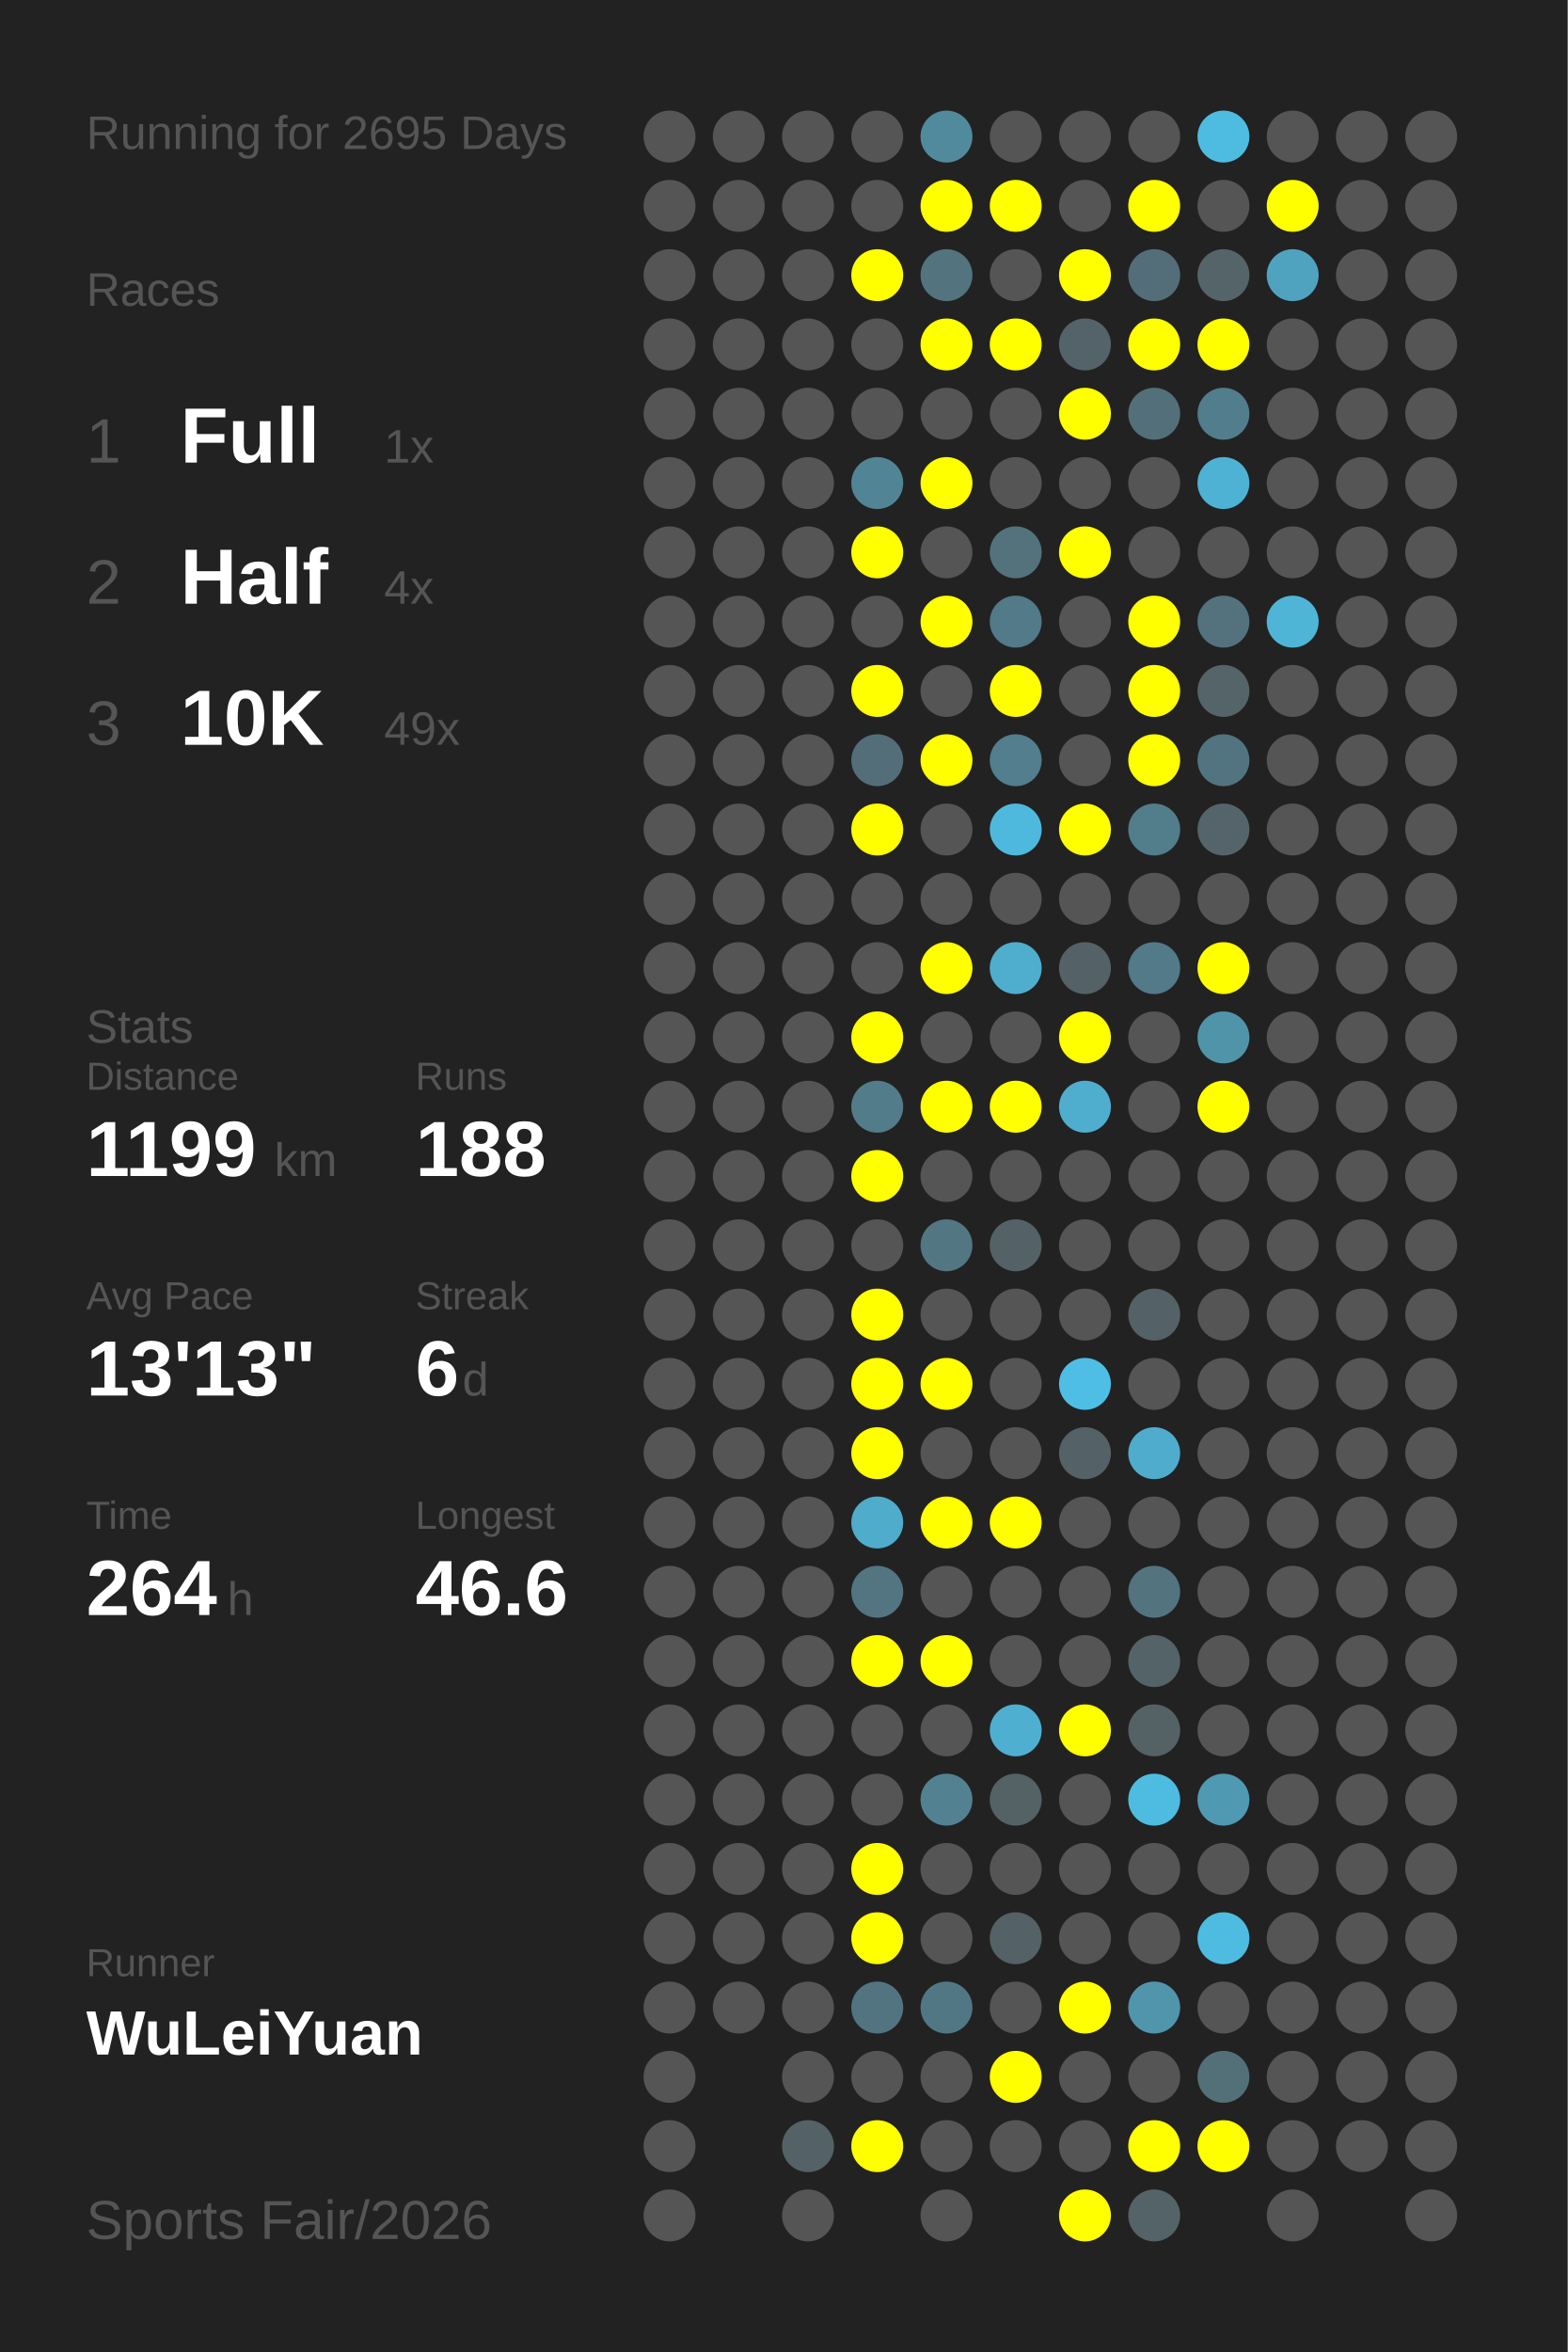
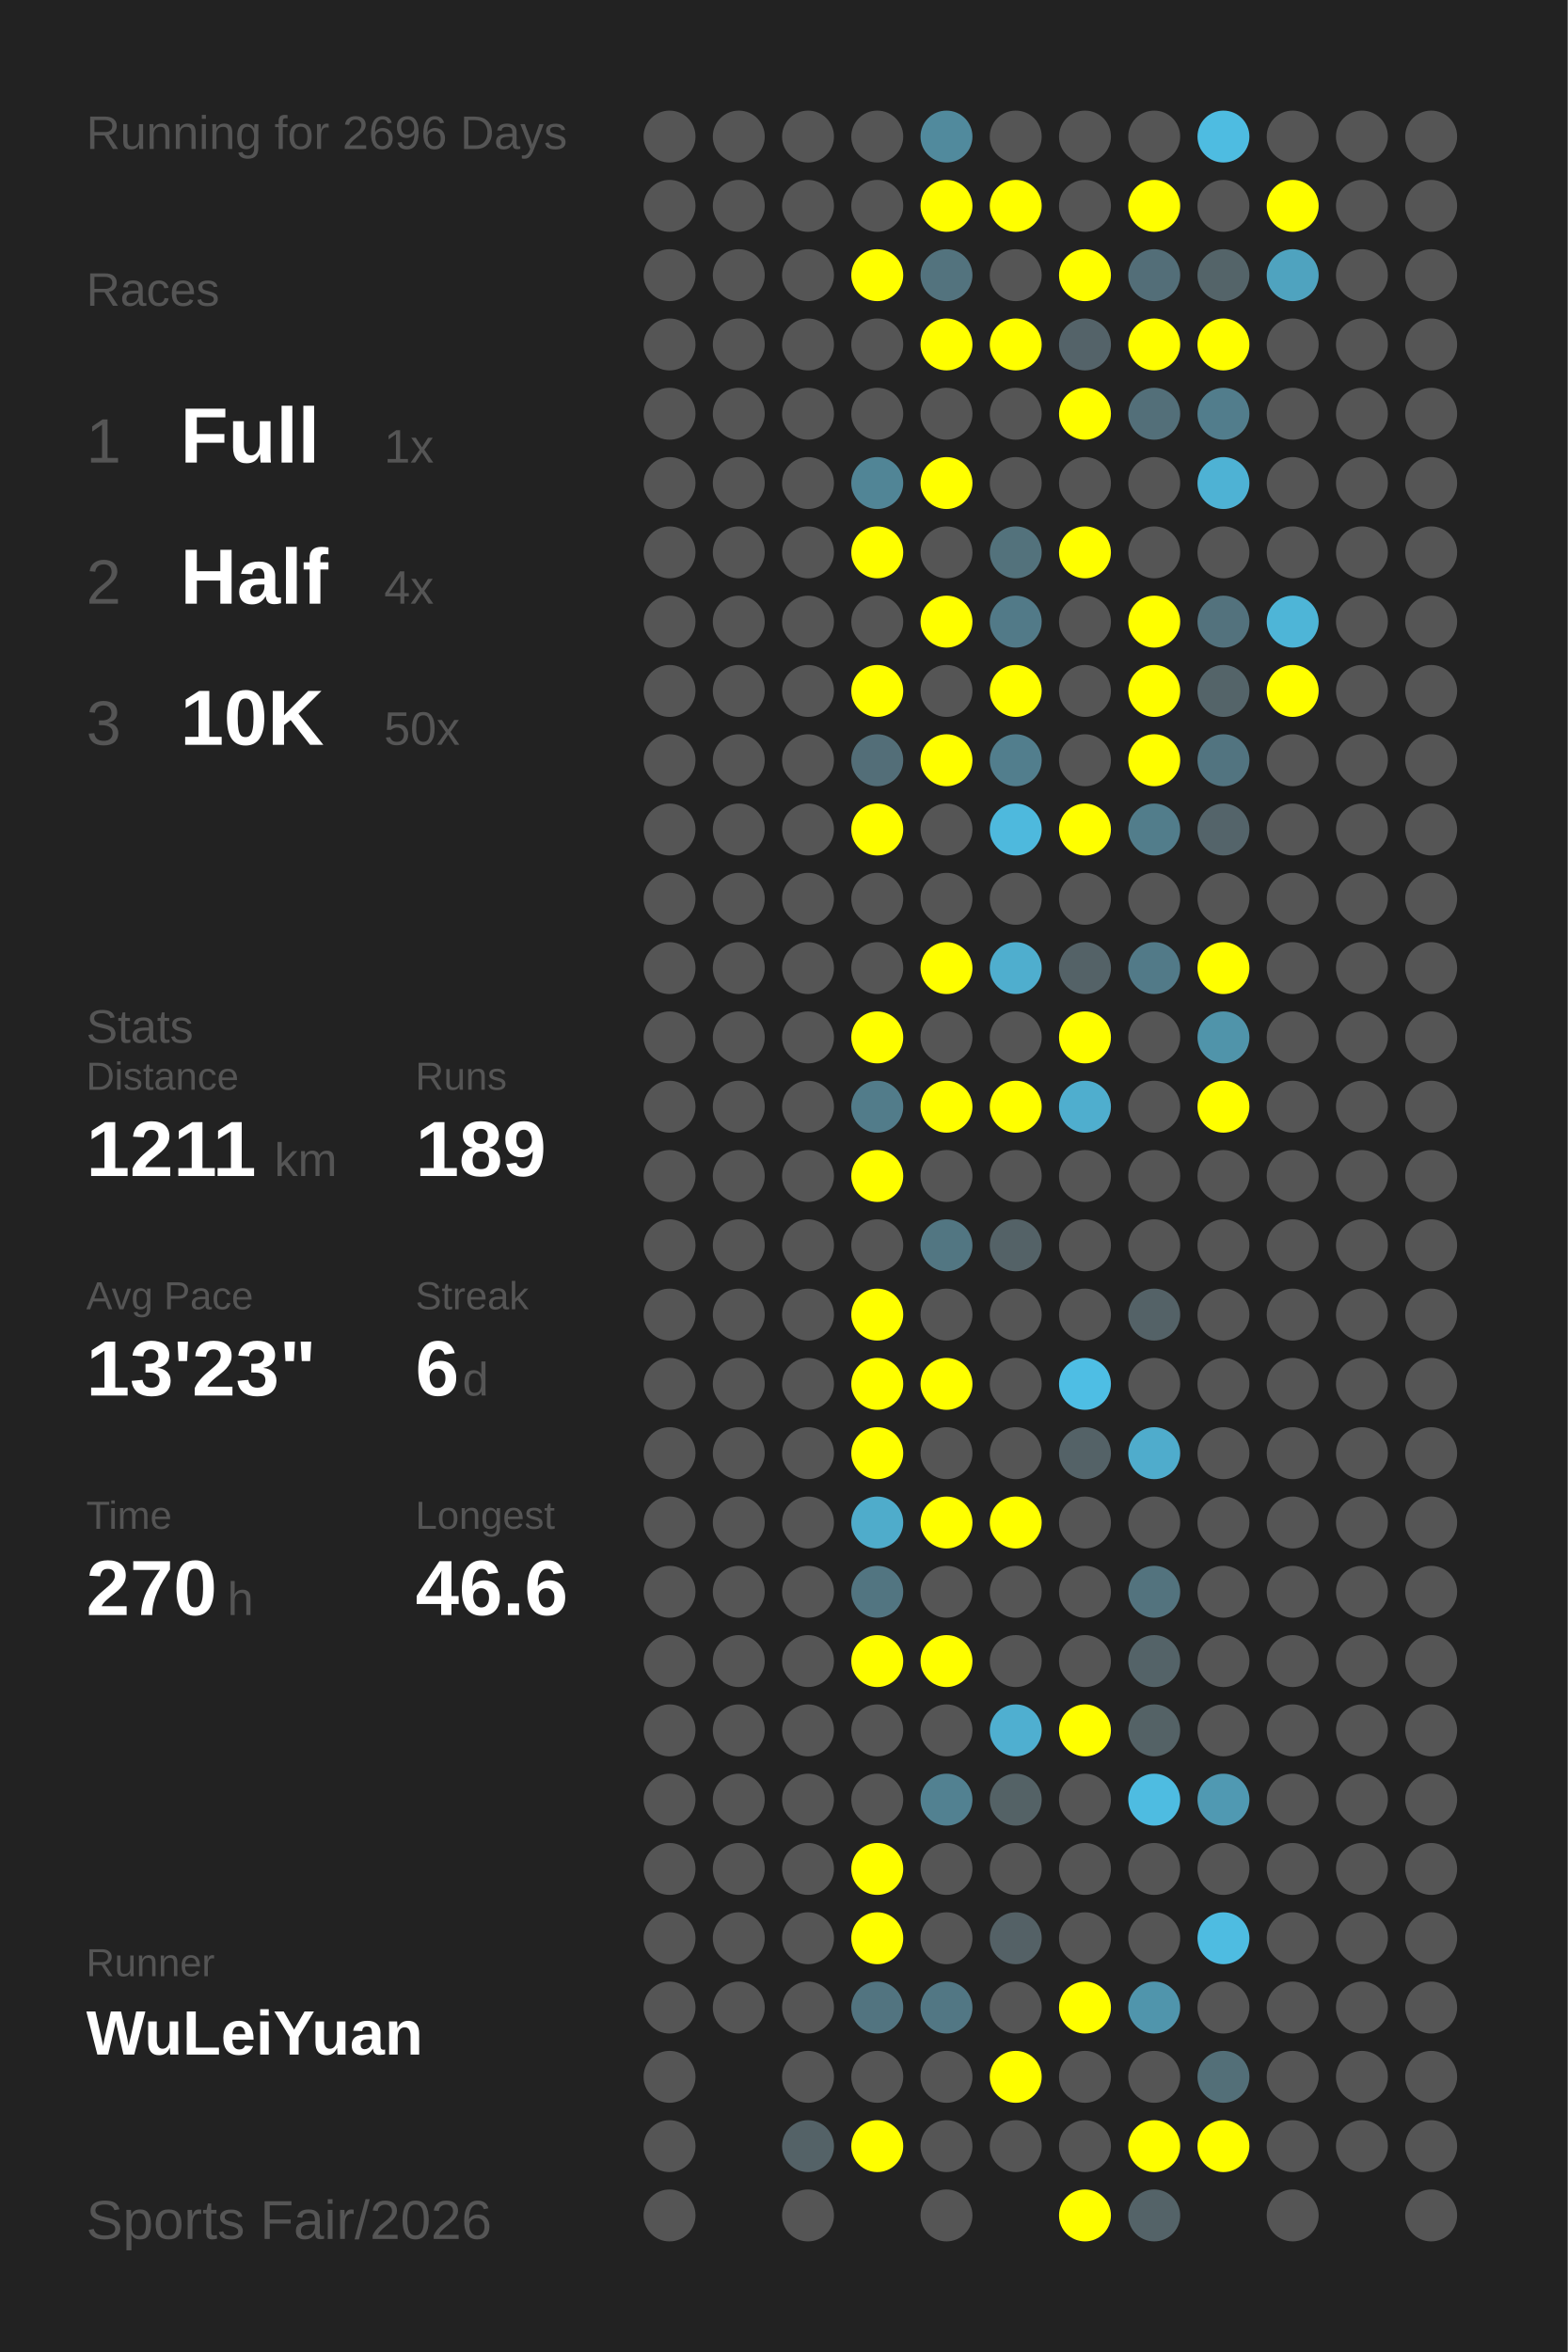
<svg xmlns="http://www.w3.org/2000/svg" baseProfile="full" height="300mm" version="1.1" viewBox="0,0,200,300" width="200mm">
  <defs />
  <rect fill="#222222" height="300" width="200" x="0" y="0" />
-   <text fill="#555555" style="font-size:6px; font-family:Arial;" x="11" y="19">Running for 2695 Days</text>
+   <text fill="#555555" style="font-size:6px; font-family:Arial;" x="11" y="19">Running for 2696 Days</text>
  <text fill="#555555" style="font-size:6px; font-family:Arial;" x="11" y="39">Races</text>
  <text fill="#555555" style="font-size:8px; font-family:Arial;" x="11" y="59">1</text>
  <text fill="#FFFFFF" style="font-size:10px; font-family:Arial; font-weight:bold;" x="23" y="59">Full</text>
  <text fill="#555555" style="font-size:6px; font-family:Arial;" x="49" y="59">1x</text>
  <text fill="#555555" style="font-size:8px; font-family:Arial;" x="11" y="77">2</text>
  <text fill="#FFFFFF" style="font-size:10px; font-family:Arial; font-weight:bold;" x="23" y="77">Half</text>
  <text fill="#555555" style="font-size:6px; font-family:Arial;" x="49" y="77">4x</text>
  <text fill="#555555" style="font-size:8px; font-family:Arial;" x="11" y="95">3</text>
  <text fill="#FFFFFF" style="font-size:10px; font-family:Arial; font-weight:bold;" x="23" y="95">10K</text>
-   <text fill="#555555" style="font-size:6px; font-family:Arial;" x="49" y="95">49x</text>
+   <text fill="#555555" style="font-size:6px; font-family:Arial;" x="49" y="95">50x</text>
  <text fill="#555555" style="font-size:6px; font-family:Arial;" x="11" y="133">Stats</text>
  <text fill="#555555" style="font-size:5px; font-family:Arial;" x="11" y="139">Distance</text>
-   <text fill="#FFFFFF" style="font-size:10px; font-family:Arial; font-weight:bold;" x="11" y="150">1199</text>
+   <text fill="#FFFFFF" style="font-size:10px; font-family:Arial; font-weight:bold;" x="11" y="150">1211</text>
  <text fill="#555555" style="font-size:6px; font-family:Arial;" x="35" y="150">km</text>
  <text fill="#555555" style="font-size:5px; font-family:Arial;" x="53" y="139">Runs</text>
-   <text fill="#FFFFFF" style="font-size:10px; font-family:Arial; font-weight:bold;" x="53" y="150">188</text>
+   <text fill="#FFFFFF" style="font-size:10px; font-family:Arial; font-weight:bold;" x="53" y="150">189</text>
  <text fill="#555555" style="font-size:5px; font-family:Arial;" x="11" y="167">Avg Pace</text>
-   <text fill="#FFFFFF" style="font-size:10px; font-family:Arial; font-weight:bold;" x="11" y="178">13'13"</text>
+   <text fill="#FFFFFF" style="font-size:10px; font-family:Arial; font-weight:bold;" x="11" y="178">13'23"</text>
  <text fill="#555555" style="font-size:5px; font-family:Arial;" x="53" y="167">Streak</text>
  <text fill="#FFFFFF" style="font-size:10px; font-family:Arial; font-weight:bold;" x="53" y="178">6</text>
  <text fill="#555555" style="font-size:6px; font-family:Arial;" x="59" y="178">d</text>
  <text fill="#555555" style="font-size:5px; font-family:Arial;" x="11" y="195">Time</text>
-   <text fill="#FFFFFF" style="font-size:10px; font-family:Arial; font-weight:bold;" x="11" y="206">264</text>
+   <text fill="#FFFFFF" style="font-size:10px; font-family:Arial; font-weight:bold;" x="11" y="206">270</text>
  <text fill="#555555" style="font-size:6px; font-family:Arial;" x="29" y="206">h</text>
  <text fill="#555555" style="font-size:5px; font-family:Arial;" x="53" y="195">Longest</text>
  <text fill="#FFFFFF" style="font-size:10px; font-family:Arial; font-weight:bold;" x="53" y="206">46.6</text>
  <text fill="#555555" style="font-size:5px; font-family:Arial;" x="11" y="252.065">Runner</text>
  <text fill="#FFFFFF" style="font-size:8px; font-family:Arial; font-weight:bold;" x="11" y="262.065">WuLeiYuan</text>
  <text fill="#555555" style="font-size:7px; font-family:Arial;" x="11" y="285.581">Sports Fair/2026</text>
  <circle cx="85.417" cy="17.419" fill="#555555" r="3.312" />
  <circle cx="85.417" cy="26.258" fill="#555555" r="3.312" />
  <circle cx="85.417" cy="35.097" fill="#555555" r="3.312" />
  <circle cx="85.417" cy="43.935" fill="#555555" r="3.312" />
  <circle cx="85.417" cy="52.774" fill="#555555" r="3.312" />
  <circle cx="85.417" cy="61.613" fill="#555555" r="3.312" />
  <circle cx="85.417" cy="70.452" fill="#555555" r="3.312" />
  <circle cx="85.417" cy="79.29" fill="#555555" r="3.312" />
  <circle cx="85.417" cy="88.129" fill="#555555" r="3.312" />
  <circle cx="85.417" cy="96.968" fill="#555555" r="3.312" />
  <circle cx="85.417" cy="105.806" fill="#555555" r="3.312" />
  <circle cx="85.417" cy="114.645" fill="#555555" r="3.312" />
  <circle cx="85.417" cy="123.484" fill="#555555" r="3.312" />
  <circle cx="85.417" cy="132.323" fill="#555555" r="3.312" />
  <circle cx="85.417" cy="141.161" fill="#555555" r="3.312" />
  <circle cx="85.417" cy="150" fill="#555555" r="3.312" />
  <circle cx="85.417" cy="158.839" fill="#555555" r="3.312" />
  <circle cx="85.417" cy="167.677" fill="#555555" r="3.312" />
  <circle cx="85.417" cy="176.516" fill="#555555" r="3.312" />
  <circle cx="85.417" cy="185.355" fill="#555555" r="3.312" />
  <circle cx="85.417" cy="194.194" fill="#555555" r="3.312" />
  <circle cx="85.417" cy="203.032" fill="#555555" r="3.312" />
  <circle cx="85.417" cy="211.871" fill="#555555" r="3.312" />
  <circle cx="85.417" cy="220.71" fill="#555555" r="3.312" />
  <circle cx="85.417" cy="229.548" fill="#555555" r="3.312" />
  <circle cx="85.417" cy="238.387" fill="#555555" r="3.312" />
  <circle cx="85.417" cy="247.226" fill="#555555" r="3.312" />
  <circle cx="85.417" cy="256.065" fill="#555555" r="3.312" />
  <circle cx="85.417" cy="264.903" fill="#555555" r="3.312" />
  <circle cx="85.417" cy="273.742" fill="#555555" r="3.312" />
  <circle cx="85.417" cy="282.581" fill="#555555" r="3.312" />
  <circle cx="94.25" cy="17.419" fill="#555555" r="3.312" />
  <circle cx="94.25" cy="26.258" fill="#555555" r="3.312" />
  <circle cx="94.25" cy="35.097" fill="#555555" r="3.312" />
  <circle cx="94.25" cy="43.935" fill="#555555" r="3.312" />
  <circle cx="94.25" cy="52.774" fill="#555555" r="3.312" />
  <circle cx="94.25" cy="61.613" fill="#555555" r="3.312" />
  <circle cx="94.25" cy="70.452" fill="#555555" r="3.312" />
  <circle cx="94.25" cy="79.29" fill="#555555" r="3.312" />
  <circle cx="94.25" cy="88.129" fill="#555555" r="3.312" />
  <circle cx="94.25" cy="96.968" fill="#555555" r="3.312" />
  <circle cx="94.25" cy="105.806" fill="#555555" r="3.312" />
  <circle cx="94.25" cy="114.645" fill="#555555" r="3.312" />
  <circle cx="94.25" cy="123.484" fill="#555555" r="3.312" />
  <circle cx="94.25" cy="132.323" fill="#555555" r="3.312" />
  <circle cx="94.25" cy="141.161" fill="#555555" r="3.312" />
  <circle cx="94.25" cy="150" fill="#555555" r="3.312" />
  <circle cx="94.25" cy="158.839" fill="#555555" r="3.312" />
  <circle cx="94.25" cy="167.677" fill="#555555" r="3.312" />
  <circle cx="94.25" cy="176.516" fill="#555555" r="3.312" />
  <circle cx="94.25" cy="185.355" fill="#555555" r="3.312" />
  <circle cx="94.25" cy="194.194" fill="#555555" r="3.312" />
  <circle cx="94.25" cy="203.032" fill="#555555" r="3.312" />
  <circle cx="94.25" cy="211.871" fill="#555555" r="3.312" />
  <circle cx="94.25" cy="220.71" fill="#555555" r="3.312" />
  <circle cx="94.25" cy="229.548" fill="#555555" r="3.312" />
  <circle cx="94.25" cy="238.387" fill="#555555" r="3.312" />
  <circle cx="94.25" cy="247.226" fill="#555555" r="3.312" />
  <circle cx="94.25" cy="256.065" fill="#555555" r="3.312" />
  <circle cx="103.083" cy="17.419" fill="#555555" r="3.312" />
  <circle cx="103.083" cy="26.258" fill="#555555" r="3.312" />
  <circle cx="103.083" cy="35.097" fill="#555555" r="3.312" />
  <circle cx="103.083" cy="43.935" fill="#555555" r="3.312" />
  <circle cx="103.083" cy="52.774" fill="#555555" r="3.312" />
  <circle cx="103.083" cy="61.613" fill="#555555" r="3.312" />
  <circle cx="103.083" cy="70.452" fill="#555555" r="3.312" />
  <circle cx="103.083" cy="79.29" fill="#555555" r="3.312" />
  <circle cx="103.083" cy="88.129" fill="#555555" r="3.312" />
  <circle cx="103.083" cy="96.968" fill="#555555" r="3.312" />
  <circle cx="103.083" cy="105.806" fill="#555555" r="3.312" />
  <circle cx="103.083" cy="114.645" fill="#555555" r="3.312" />
  <circle cx="103.083" cy="123.484" fill="#555555" r="3.312" />
  <circle cx="103.083" cy="132.323" fill="#555555" r="3.312" />
  <circle cx="103.083" cy="141.161" fill="#555555" r="3.312" />
  <circle cx="103.083" cy="150" fill="#555555" r="3.312" />
  <circle cx="103.083" cy="158.839" fill="#555555" r="3.312" />
  <circle cx="103.083" cy="167.677" fill="#555555" r="3.312" />
  <circle cx="103.083" cy="176.516" fill="#555555" r="3.312" />
  <circle cx="103.083" cy="185.355" fill="#555555" r="3.312" />
  <circle cx="103.083" cy="194.194" fill="#555555" r="3.312" />
  <circle cx="103.083" cy="203.032" fill="#555555" r="3.312" />
  <circle cx="103.083" cy="211.871" fill="#555555" r="3.312" />
  <circle cx="103.083" cy="220.71" fill="#555555" r="3.312" />
  <circle cx="103.083" cy="229.548" fill="#555555" r="3.312" />
  <circle cx="103.083" cy="238.387" fill="#555555" r="3.312" />
  <circle cx="103.083" cy="247.226" fill="#555555" r="3.312" />
  <circle cx="103.083" cy="256.065" fill="#555555" r="3.312" />
  <circle cx="103.083" cy="264.903" fill="#555555" r="3.312" />
  <circle cx="103.083" cy="273.742" fill="#546267" r="3.312" />
  <circle cx="103.083" cy="282.581" fill="#555555" r="3.312" />
  <circle cx="111.917" cy="17.419" fill="#555555" r="3.312" />
  <circle cx="111.917" cy="26.258" fill="#555555" r="3.312" />
  <circle cx="111.917" cy="35.097" fill="#FFFF00" r="3.312" />
  <circle cx="111.917" cy="43.935" fill="#555555" r="3.312" />
  <circle cx="111.917" cy="52.774" fill="#555555" r="3.312" />
  <circle cx="111.917" cy="61.613" fill="#518596" r="3.312" />
  <circle cx="111.917" cy="70.452" fill="#FFFF00" r="3.312" />
  <circle cx="111.917" cy="79.29" fill="#555555" r="3.312" />
  <circle cx="111.917" cy="88.129" fill="#FFFF00" r="3.312" />
  <circle cx="111.917" cy="96.968" fill="#536e78" r="3.312" />
  <circle cx="111.917" cy="105.806" fill="#FFFF00" r="3.312" />
  <circle cx="111.917" cy="114.645" fill="#555555" r="3.312" />
  <circle cx="111.917" cy="123.484" fill="#555555" r="3.312" />
  <circle cx="111.917" cy="132.323" fill="#FFFF00" r="3.312" />
  <circle cx="111.917" cy="141.161" fill="#527c8a" r="3.312" />
  <circle cx="111.917" cy="150" fill="#FFFF00" r="3.312" />
  <circle cx="111.917" cy="158.839" fill="#555555" r="3.312" />
  <circle cx="111.917" cy="167.677" fill="#FFFF00" r="3.312" />
  <circle cx="111.917" cy="176.516" fill="#FFFF00" r="3.312" />
  <circle cx="111.917" cy="185.355" fill="#FFFF00" r="3.312" />
  <circle cx="111.917" cy="194.194" fill="#4faccb" r="3.312" />
  <circle cx="111.917" cy="203.032" fill="#527581" r="3.312" />
  <circle cx="111.917" cy="211.871" fill="#FFFF00" r="3.312" />
  <circle cx="111.917" cy="220.71" fill="#555555" r="3.312" />
  <circle cx="111.917" cy="229.548" fill="#555555" r="3.312" />
  <circle cx="111.917" cy="238.387" fill="#FFFF00" r="3.312" />
  <circle cx="111.917" cy="247.226" fill="#FFFF00" r="3.312" />
  <circle cx="111.917" cy="256.065" fill="#527480" r="3.312" />
  <circle cx="111.917" cy="264.903" fill="#555555" r="3.312" />
  <circle cx="111.917" cy="273.742" fill="#FFFF00" r="3.312" />
  <circle cx="120.75" cy="17.419" fill="#518a9d" r="3.312" />
  <circle cx="120.75" cy="26.258" fill="#FFFF00" r="3.312" />
  <circle cx="120.75" cy="35.097" fill="#53737e" r="3.312" />
  <circle cx="120.75" cy="43.935" fill="#FFFF00" r="3.312" />
  <circle cx="120.75" cy="52.774" fill="#555555" r="3.312" />
  <circle cx="120.75" cy="61.613" fill="#FFFF00" r="3.312" />
  <circle cx="120.75" cy="70.452" fill="#555555" r="3.312" />
  <circle cx="120.75" cy="79.29" fill="#FFFF00" r="3.312" />
  <circle cx="120.75" cy="88.129" fill="#555555" r="3.312" />
  <circle cx="120.75" cy="96.968" fill="#FFFF00" r="3.312" />
  <circle cx="120.75" cy="105.806" fill="#555555" r="3.312" />
  <circle cx="120.75" cy="114.645" fill="#555555" r="3.312" />
  <circle cx="120.75" cy="123.484" fill="#FFFF00" r="3.312" />
  <circle cx="120.75" cy="132.323" fill="#555555" r="3.312" />
  <circle cx="120.75" cy="141.161" fill="#FFFF00" r="3.312" />
  <circle cx="120.75" cy="150" fill="#555555" r="3.312" />
  <circle cx="120.75" cy="158.839" fill="#527682" r="3.312" />
  <circle cx="120.75" cy="167.677" fill="#555555" r="3.312" />
  <circle cx="120.75" cy="176.516" fill="#FFFF00" r="3.312" />
  <circle cx="120.75" cy="185.355" fill="#555555" r="3.312" />
  <circle cx="120.75" cy="194.194" fill="#FFFF00" r="3.312" />
  <circle cx="120.75" cy="203.032" fill="#555555" r="3.312" />
  <circle cx="120.75" cy="211.871" fill="#FFFF00" r="3.312" />
  <circle cx="120.75" cy="220.71" fill="#555555" r="3.312" />
  <circle cx="120.75" cy="229.548" fill="#528191" r="3.312" />
  <circle cx="120.75" cy="238.387" fill="#555555" r="3.312" />
  <circle cx="120.75" cy="247.226" fill="#555555" r="3.312" />
  <circle cx="120.75" cy="256.065" fill="#527784" r="3.312" />
  <circle cx="120.75" cy="264.903" fill="#555555" r="3.312" />
  <circle cx="120.75" cy="273.742" fill="#555555" r="3.312" />
  <circle cx="120.75" cy="282.581" fill="#555555" r="3.312" />
  <circle cx="129.583" cy="17.419" fill="#555555" r="3.312" />
  <circle cx="129.583" cy="26.258" fill="#FFFF00" r="3.312" />
  <circle cx="129.583" cy="35.097" fill="#555555" r="3.312" />
  <circle cx="129.583" cy="43.935" fill="#FFFF00" r="3.312" />
  <circle cx="129.583" cy="52.774" fill="#555555" r="3.312" />
  <circle cx="129.583" cy="61.613" fill="#555555" r="3.312" />
  <circle cx="129.583" cy="70.452" fill="#53727c" r="3.312" />
  <circle cx="129.583" cy="79.29" fill="#527a88" r="3.312" />
  <circle cx="129.583" cy="88.129" fill="#FFFF00" r="3.312" />
  <circle cx="129.583" cy="96.968" fill="#527e8d" r="3.312" />
  <circle cx="129.583" cy="105.806" fill="#4eb9dd" r="3.312" />
  <circle cx="129.583" cy="114.645" fill="#555555" r="3.312" />
  <circle cx="129.583" cy="123.484" fill="#4faece" r="3.312" />
  <circle cx="129.583" cy="132.323" fill="#555555" r="3.312" />
  <circle cx="129.583" cy="141.161" fill="#FFFF00" r="3.312" />
  <circle cx="129.583" cy="150" fill="#555555" r="3.312" />
  <circle cx="129.583" cy="158.839" fill="#546267" r="3.312" />
  <circle cx="129.583" cy="167.677" fill="#555555" r="3.312" />
  <circle cx="129.583" cy="176.516" fill="#555555" r="3.312" />
  <circle cx="129.583" cy="185.355" fill="#555555" r="3.312" />
  <circle cx="129.583" cy="194.194" fill="#FFFF00" r="3.312" />
  <circle cx="129.583" cy="203.032" fill="#555555" r="3.312" />
  <circle cx="129.583" cy="211.871" fill="#555555" r="3.312" />
  <circle cx="129.583" cy="220.71" fill="#4fafd0" r="3.312" />
  <circle cx="129.583" cy="229.548" fill="#546266" r="3.312" />
  <circle cx="129.583" cy="238.387" fill="#555555" r="3.312" />
  <circle cx="129.583" cy="247.226" fill="#546166" r="3.312" />
  <circle cx="129.583" cy="256.065" fill="#555555" r="3.312" />
  <circle cx="129.583" cy="264.903" fill="#FFFF00" r="3.312" />
  <circle cx="129.583" cy="273.742" fill="#555555" r="3.312" />
  <circle cx="138.417" cy="17.419" fill="#555555" r="3.312" />
  <circle cx="138.417" cy="26.258" fill="#555555" r="3.312" />
  <circle cx="138.417" cy="35.097" fill="#FFFF00" r="3.312" />
  <circle cx="138.417" cy="43.935" fill="#546369" r="3.312" />
  <circle cx="138.417" cy="52.774" fill="#FFFF00" r="3.312" />
  <circle cx="138.417" cy="61.613" fill="#555555" r="3.312" />
  <circle cx="138.417" cy="70.452" fill="#FFFF00" r="3.312" />
  <circle cx="138.417" cy="79.29" fill="#555555" r="3.312" />
  <circle cx="138.417" cy="88.129" fill="#555555" r="3.312" />
  <circle cx="138.417" cy="96.968" fill="#555555" r="3.312" />
  <circle cx="138.417" cy="105.806" fill="#FFFF00" r="3.312" />
  <circle cx="138.417" cy="114.645" fill="#555555" r="3.312" />
  <circle cx="138.417" cy="123.484" fill="#546267" r="3.312" />
  <circle cx="138.417" cy="132.323" fill="#FFFF00" r="3.312" />
  <circle cx="138.417" cy="141.161" fill="#4faece" r="3.312" />
  <circle cx="138.417" cy="150" fill="#555555" r="3.312" />
  <circle cx="138.417" cy="158.839" fill="#555555" r="3.312" />
  <circle cx="138.417" cy="167.677" fill="#555555" r="3.312" />
  <circle cx="138.417" cy="176.516" fill="#4ebee4" r="3.312" />
  <circle cx="138.417" cy="185.355" fill="#546267" r="3.312" />
  <circle cx="138.417" cy="194.194" fill="#555555" r="3.312" />
  <circle cx="138.417" cy="203.032" fill="#555555" r="3.312" />
  <circle cx="138.417" cy="211.871" fill="#555555" r="3.312" />
  <circle cx="138.417" cy="220.71" fill="#FFFF00" r="3.312" />
  <circle cx="138.417" cy="229.548" fill="#555555" r="3.312" />
  <circle cx="138.417" cy="238.387" fill="#555555" r="3.312" />
  <circle cx="138.417" cy="247.226" fill="#555555" r="3.312" />
  <circle cx="138.417" cy="256.065" fill="#FFFF00" r="3.312" />
  <circle cx="138.417" cy="264.903" fill="#555555" r="3.312" />
  <circle cx="138.417" cy="273.742" fill="#555555" r="3.312" />
  <circle cx="138.417" cy="282.581" fill="#FFFF00" r="3.312" />
  <circle cx="147.25" cy="17.419" fill="#555555" r="3.312" />
  <circle cx="147.25" cy="26.258" fill="#FFFF00" r="3.312" />
  <circle cx="147.25" cy="35.097" fill="#536e78" r="3.312" />
  <circle cx="147.25" cy="43.935" fill="#FFFF00" r="3.312" />
  <circle cx="147.25" cy="52.774" fill="#536f79" r="3.312" />
  <circle cx="147.25" cy="61.613" fill="#555555" r="3.312" />
  <circle cx="147.25" cy="70.452" fill="#555555" r="3.312" />
  <circle cx="147.25" cy="79.29" fill="#FFFF00" r="3.312" />
  <circle cx="147.25" cy="88.129" fill="#FFFF00" r="3.312" />
  <circle cx="147.25" cy="96.968" fill="#FFFF00" r="3.312" />
  <circle cx="147.25" cy="105.806" fill="#527d8b" r="3.312" />
  <circle cx="147.25" cy="114.645" fill="#555555" r="3.312" />
  <circle cx="147.25" cy="123.484" fill="#527a88" r="3.312" />
  <circle cx="147.25" cy="132.323" fill="#555555" r="3.312" />
  <circle cx="147.25" cy="141.161" fill="#555555" r="3.312" />
  <circle cx="147.25" cy="150" fill="#555555" r="3.312" />
  <circle cx="147.25" cy="158.839" fill="#555555" r="3.312" />
  <circle cx="147.25" cy="167.677" fill="#546267" r="3.312" />
  <circle cx="147.25" cy="176.516" fill="#555555" r="3.312" />
  <circle cx="147.25" cy="185.355" fill="#4faccc" r="3.312" />
  <circle cx="147.25" cy="194.194" fill="#555555" r="3.312" />
  <circle cx="147.25" cy="203.032" fill="#53737e" r="3.312" />
  <circle cx="147.25" cy="211.871" fill="#546368" r="3.312" />
  <circle cx="147.25" cy="220.71" fill="#546266" r="3.312" />
  <circle cx="147.25" cy="229.548" fill="#4ebce1" r="3.312" />
  <circle cx="147.25" cy="238.387" fill="#555555" r="3.312" />
  <circle cx="147.25" cy="247.226" fill="#555555" r="3.312" />
  <circle cx="147.25" cy="256.065" fill="#5095ac" r="3.312" />
  <circle cx="147.25" cy="264.903" fill="#555555" r="3.312" />
  <circle cx="147.25" cy="273.742" fill="#FFFF00" r="3.312" />
  <circle cx="147.25" cy="282.581" fill="#546368" r="3.312" />
  <circle cx="156.083" cy="17.419" fill="#4ebce1" r="3.312" />
  <circle cx="156.083" cy="26.258" fill="#555555" r="3.312" />
  <circle cx="156.083" cy="35.097" fill="#546469" r="3.312" />
  <circle cx="156.083" cy="43.935" fill="#FFFF00" r="3.312" />
  <circle cx="156.083" cy="52.774" fill="#527d8c" r="3.312" />
  <circle cx="156.083" cy="61.613" fill="#4eb2d4" r="3.312" />
  <circle cx="156.083" cy="70.452" fill="#555555" r="3.312" />
  <circle cx="156.083" cy="79.29" fill="#53727d" r="3.312" />
  <circle cx="156.083" cy="88.129" fill="#546469" r="3.312" />
  <circle cx="156.083" cy="96.968" fill="#527480" r="3.312" />
  <circle cx="156.083" cy="105.806" fill="#54646a" r="3.312" />
  <circle cx="156.083" cy="114.645" fill="#555555" r="3.312" />
  <circle cx="156.083" cy="123.484" fill="#FFFF00" r="3.312" />
  <circle cx="156.083" cy="132.323" fill="#5094aa" r="3.312" />
  <circle cx="156.083" cy="141.161" fill="#FFFF00" r="3.312" />
  <circle cx="156.083" cy="150" fill="#555555" r="3.312" />
  <circle cx="156.083" cy="158.839" fill="#555555" r="3.312" />
  <circle cx="156.083" cy="167.677" fill="#555555" r="3.312" />
  <circle cx="156.083" cy="176.516" fill="#555555" r="3.312" />
  <circle cx="156.083" cy="185.355" fill="#555555" r="3.312" />
  <circle cx="156.083" cy="194.194" fill="#555555" r="3.312" />
  <circle cx="156.083" cy="203.032" fill="#555555" r="3.312" />
  <circle cx="156.083" cy="211.871" fill="#555555" r="3.312" />
  <circle cx="156.083" cy="220.71" fill="#555555" r="3.312" />
  <circle cx="156.083" cy="229.548" fill="#5099b2" r="3.312" />
  <circle cx="156.083" cy="238.387" fill="#555555" r="3.312" />
  <circle cx="156.083" cy="247.226" fill="#4ebce1" r="3.312" />
  <circle cx="156.083" cy="256.065" fill="#555555" r="3.312" />
  <circle cx="156.083" cy="264.903" fill="#536f78" r="3.312" />
  <circle cx="156.083" cy="273.742" fill="#FFFF00" r="3.312" />
  <circle cx="164.917" cy="17.419" fill="#555555" r="3.312" />
  <circle cx="164.917" cy="26.258" fill="#FFFF00" r="3.312" />
  <circle cx="164.917" cy="35.097" fill="#4fa3bf" r="3.312" />
  <circle cx="164.917" cy="43.935" fill="#555555" r="3.312" />
  <circle cx="164.917" cy="52.774" fill="#555555" r="3.312" />
  <circle cx="164.917" cy="61.613" fill="#555555" r="3.312" />
  <circle cx="164.917" cy="70.452" fill="#555555" r="3.312" />
  <circle cx="164.917" cy="79.29" fill="#4eb5d7" r="3.312" />
-   <circle cx="164.917" cy="88.129" fill="#555555" r="3.312" />
+   <circle cx="164.917" cy="88.129" fill="#FFFF00" r="3.312" />
  <circle cx="164.917" cy="96.968" fill="#555555" r="3.312" />
  <circle cx="164.917" cy="105.806" fill="#555555" r="3.312" />
  <circle cx="164.917" cy="114.645" fill="#555555" r="3.312" />
  <circle cx="164.917" cy="123.484" fill="#555555" r="3.312" />
  <circle cx="164.917" cy="132.323" fill="#555555" r="3.312" />
  <circle cx="164.917" cy="141.161" fill="#555555" r="3.312" />
  <circle cx="164.917" cy="150" fill="#555555" r="3.312" />
  <circle cx="164.917" cy="158.839" fill="#555555" r="3.312" />
  <circle cx="164.917" cy="167.677" fill="#555555" r="3.312" />
  <circle cx="164.917" cy="176.516" fill="#555555" r="3.312" />
  <circle cx="164.917" cy="185.355" fill="#555555" r="3.312" />
  <circle cx="164.917" cy="194.194" fill="#555555" r="3.312" />
  <circle cx="164.917" cy="203.032" fill="#555555" r="3.312" />
  <circle cx="164.917" cy="211.871" fill="#555555" r="3.312" />
  <circle cx="164.917" cy="220.71" fill="#555555" r="3.312" />
  <circle cx="164.917" cy="229.548" fill="#555555" r="3.312" />
  <circle cx="164.917" cy="238.387" fill="#555555" r="3.312" />
  <circle cx="164.917" cy="247.226" fill="#555555" r="3.312" />
  <circle cx="164.917" cy="256.065" fill="#555555" r="3.312" />
  <circle cx="164.917" cy="264.903" fill="#555555" r="3.312" />
  <circle cx="164.917" cy="273.742" fill="#555555" r="3.312" />
  <circle cx="164.917" cy="282.581" fill="#555555" r="3.312" />
  <circle cx="173.75" cy="17.419" fill="#555555" r="3.312" />
  <circle cx="173.75" cy="26.258" fill="#555555" r="3.312" />
  <circle cx="173.75" cy="35.097" fill="#555555" r="3.312" />
  <circle cx="173.75" cy="43.935" fill="#555555" r="3.312" />
  <circle cx="173.75" cy="52.774" fill="#555555" r="3.312" />
  <circle cx="173.75" cy="61.613" fill="#555555" r="3.312" />
  <circle cx="173.75" cy="70.452" fill="#555555" r="3.312" />
  <circle cx="173.75" cy="79.29" fill="#555555" r="3.312" />
  <circle cx="173.75" cy="88.129" fill="#555555" r="3.312" />
  <circle cx="173.75" cy="96.968" fill="#555555" r="3.312" />
  <circle cx="173.75" cy="105.806" fill="#555555" r="3.312" />
  <circle cx="173.75" cy="114.645" fill="#555555" r="3.312" />
  <circle cx="173.75" cy="123.484" fill="#555555" r="3.312" />
  <circle cx="173.75" cy="132.323" fill="#555555" r="3.312" />
  <circle cx="173.75" cy="141.161" fill="#555555" r="3.312" />
  <circle cx="173.75" cy="150" fill="#555555" r="3.312" />
  <circle cx="173.75" cy="158.839" fill="#555555" r="3.312" />
  <circle cx="173.75" cy="167.677" fill="#555555" r="3.312" />
  <circle cx="173.75" cy="176.516" fill="#555555" r="3.312" />
  <circle cx="173.75" cy="185.355" fill="#555555" r="3.312" />
  <circle cx="173.75" cy="194.194" fill="#555555" r="3.312" />
  <circle cx="173.75" cy="203.032" fill="#555555" r="3.312" />
  <circle cx="173.75" cy="211.871" fill="#555555" r="3.312" />
  <circle cx="173.75" cy="220.71" fill="#555555" r="3.312" />
  <circle cx="173.75" cy="229.548" fill="#555555" r="3.312" />
  <circle cx="173.75" cy="238.387" fill="#555555" r="3.312" />
  <circle cx="173.75" cy="247.226" fill="#555555" r="3.312" />
  <circle cx="173.75" cy="256.065" fill="#555555" r="3.312" />
  <circle cx="173.75" cy="264.903" fill="#555555" r="3.312" />
  <circle cx="173.75" cy="273.742" fill="#555555" r="3.312" />
  <circle cx="182.583" cy="17.419" fill="#555555" r="3.312" />
  <circle cx="182.583" cy="26.258" fill="#555555" r="3.312" />
  <circle cx="182.583" cy="35.097" fill="#555555" r="3.312" />
  <circle cx="182.583" cy="43.935" fill="#555555" r="3.312" />
  <circle cx="182.583" cy="52.774" fill="#555555" r="3.312" />
  <circle cx="182.583" cy="61.613" fill="#555555" r="3.312" />
  <circle cx="182.583" cy="70.452" fill="#555555" r="3.312" />
  <circle cx="182.583" cy="79.29" fill="#555555" r="3.312" />
  <circle cx="182.583" cy="88.129" fill="#555555" r="3.312" />
  <circle cx="182.583" cy="96.968" fill="#555555" r="3.312" />
  <circle cx="182.583" cy="105.806" fill="#555555" r="3.312" />
  <circle cx="182.583" cy="114.645" fill="#555555" r="3.312" />
  <circle cx="182.583" cy="123.484" fill="#555555" r="3.312" />
  <circle cx="182.583" cy="132.323" fill="#555555" r="3.312" />
  <circle cx="182.583" cy="141.161" fill="#555555" r="3.312" />
  <circle cx="182.583" cy="150" fill="#555555" r="3.312" />
  <circle cx="182.583" cy="158.839" fill="#555555" r="3.312" />
  <circle cx="182.583" cy="167.677" fill="#555555" r="3.312" />
  <circle cx="182.583" cy="176.516" fill="#555555" r="3.312" />
  <circle cx="182.583" cy="185.355" fill="#555555" r="3.312" />
  <circle cx="182.583" cy="194.194" fill="#555555" r="3.312" />
  <circle cx="182.583" cy="203.032" fill="#555555" r="3.312" />
  <circle cx="182.583" cy="211.871" fill="#555555" r="3.312" />
  <circle cx="182.583" cy="220.71" fill="#555555" r="3.312" />
  <circle cx="182.583" cy="229.548" fill="#555555" r="3.312" />
  <circle cx="182.583" cy="238.387" fill="#555555" r="3.312" />
  <circle cx="182.583" cy="247.226" fill="#555555" r="3.312" />
  <circle cx="182.583" cy="256.065" fill="#555555" r="3.312" />
  <circle cx="182.583" cy="264.903" fill="#555555" r="3.312" />
  <circle cx="182.583" cy="273.742" fill="#555555" r="3.312" />
  <circle cx="182.583" cy="282.581" fill="#555555" r="3.312" />
</svg>
